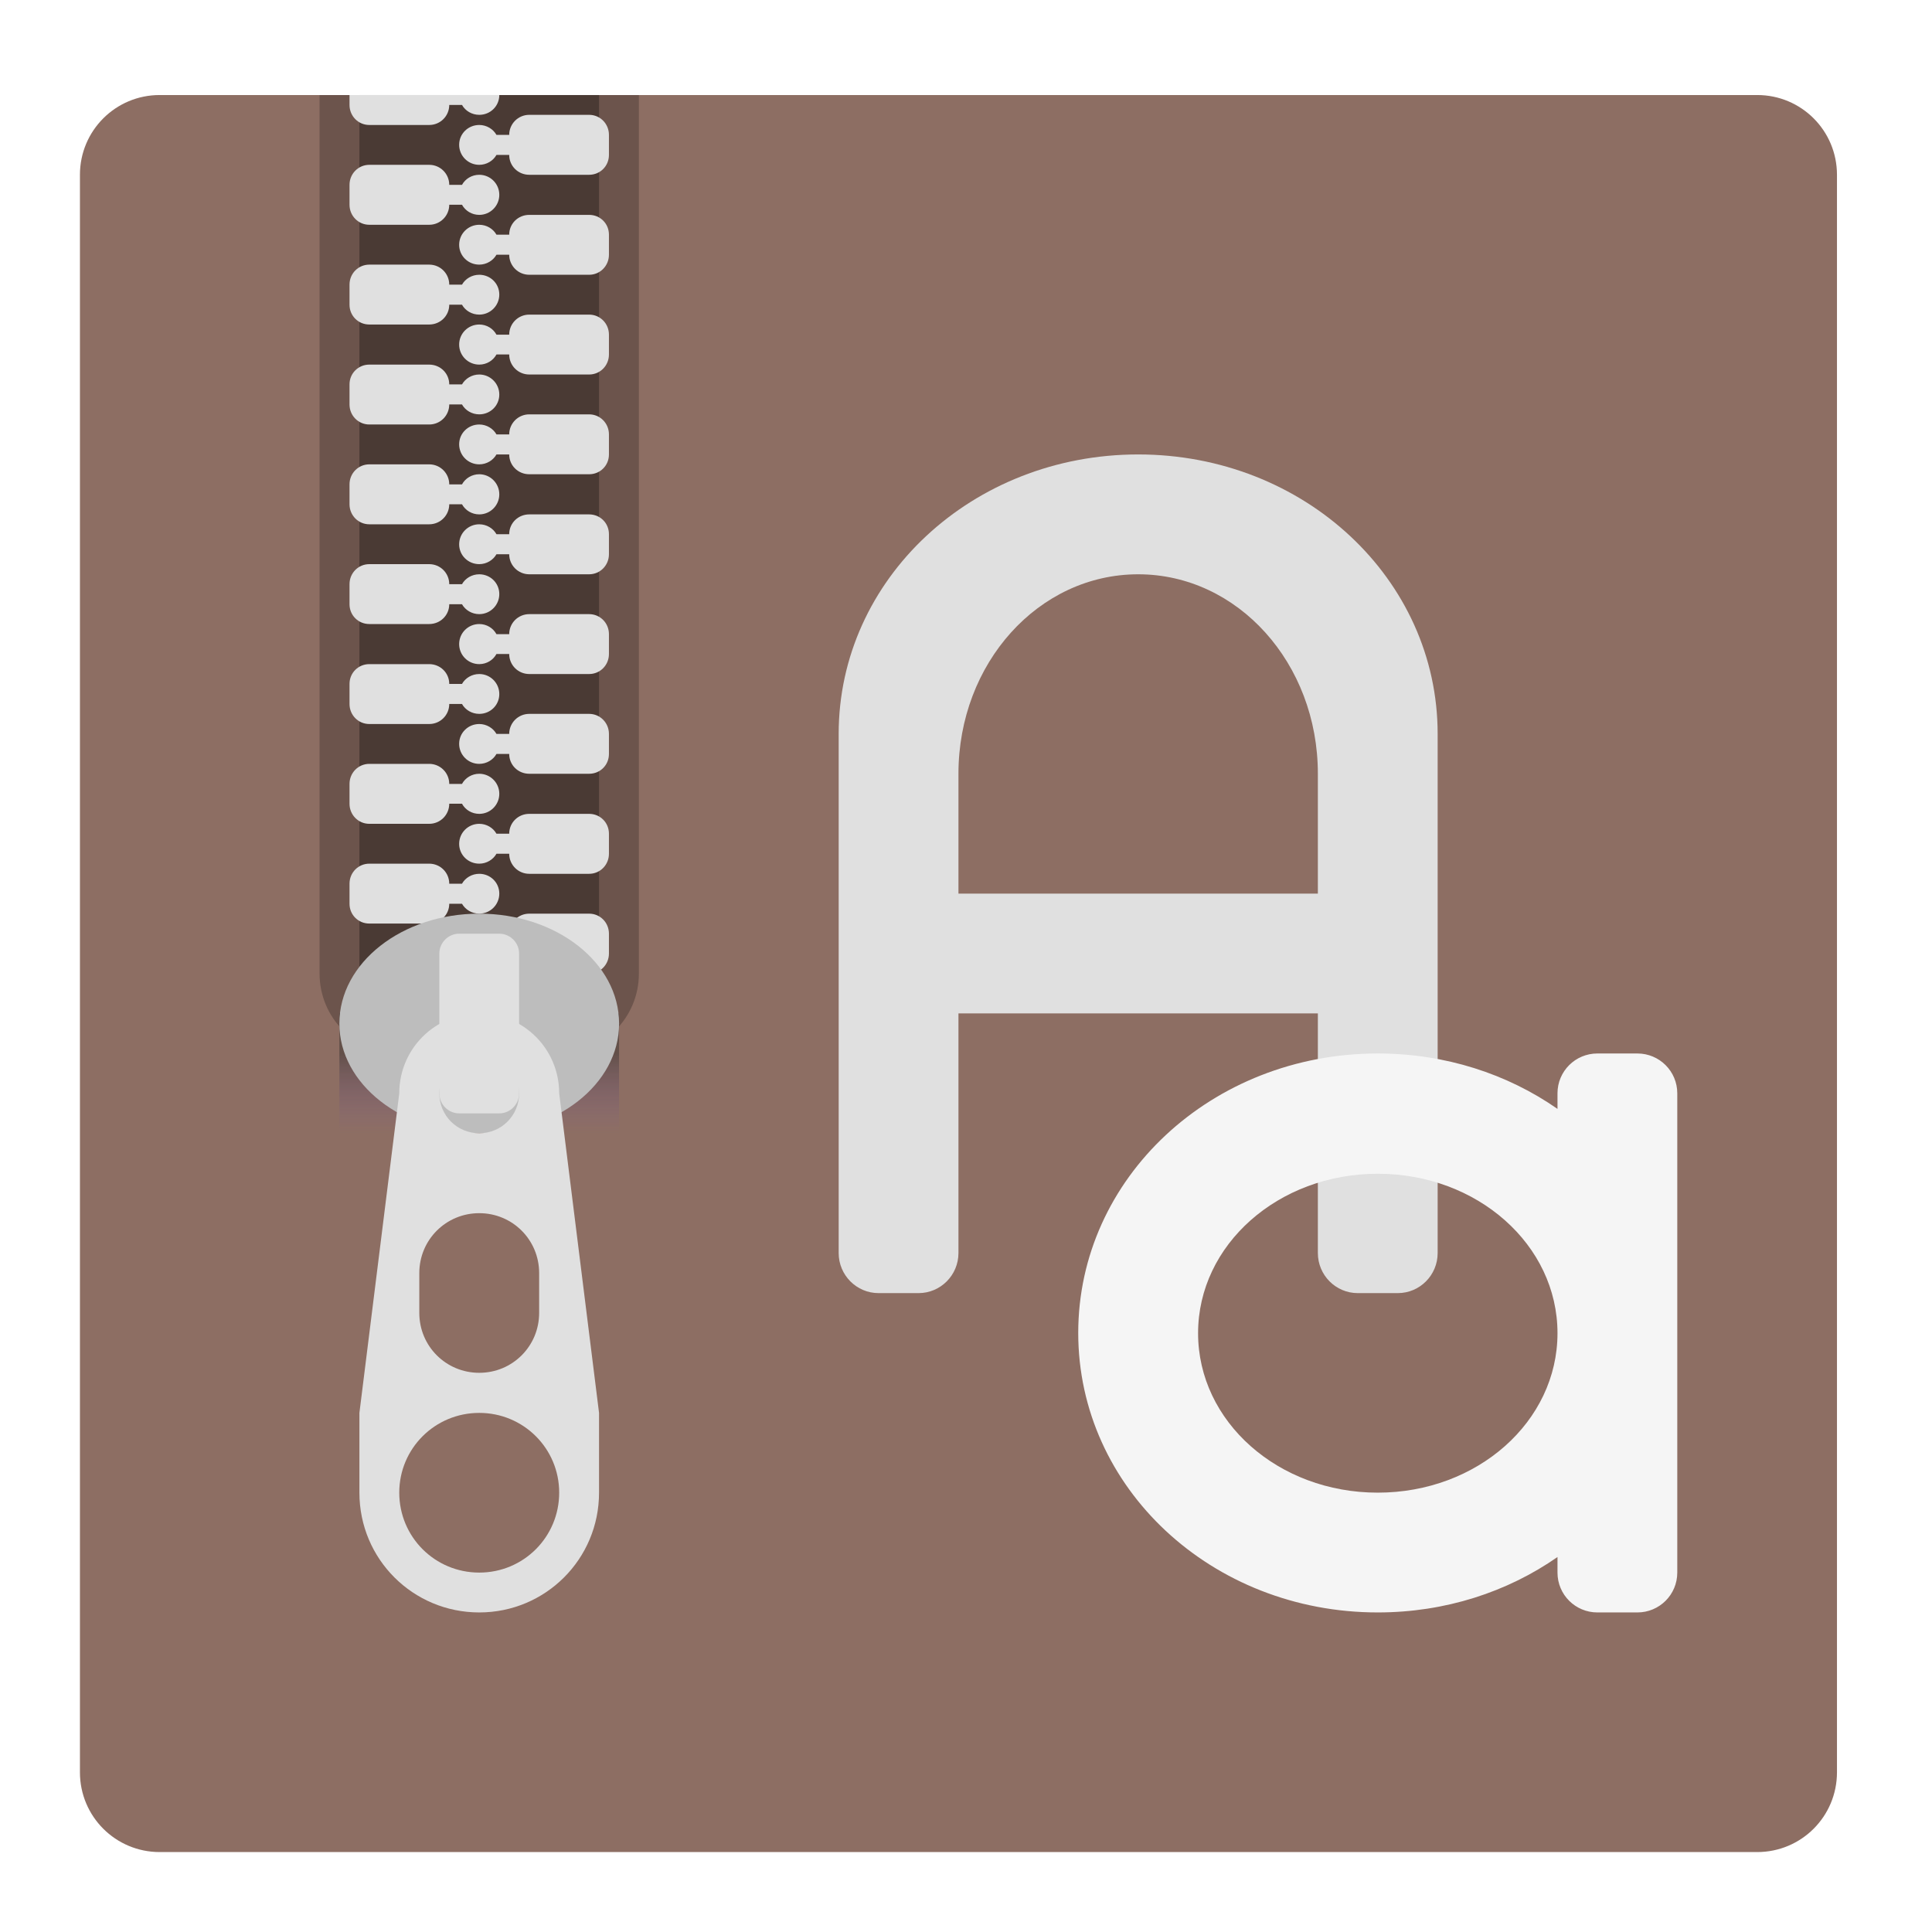
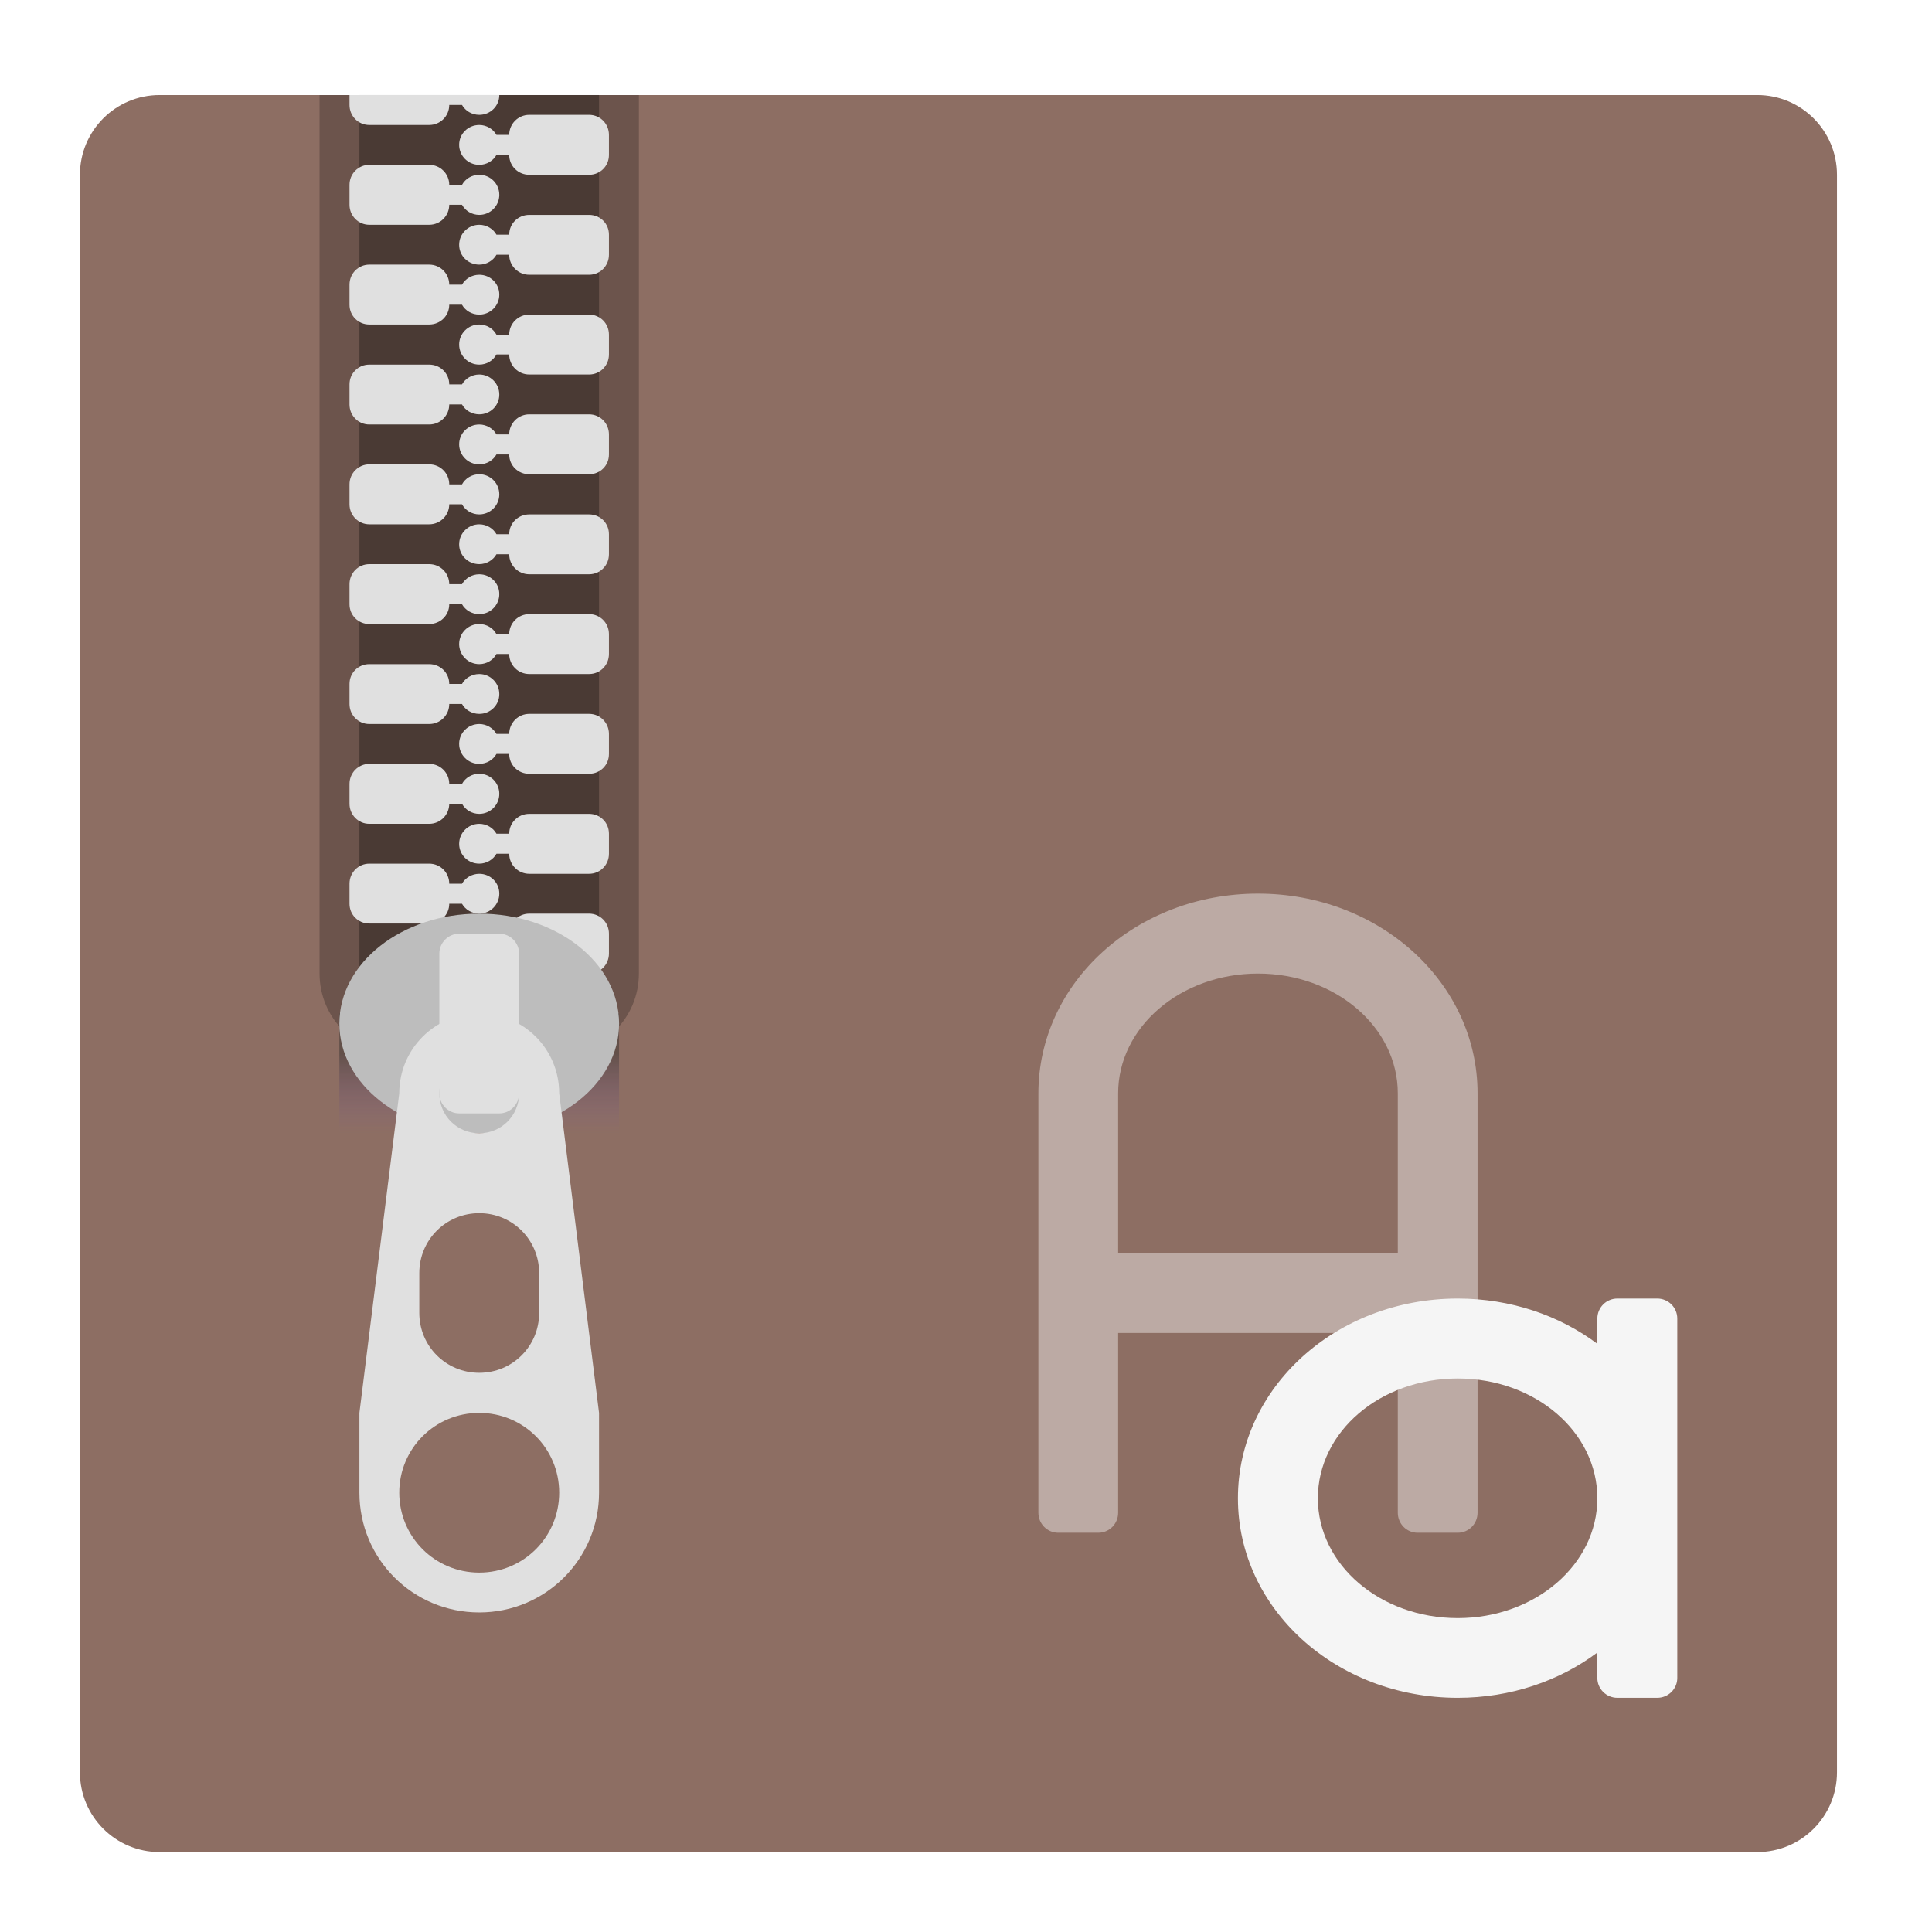
<svg xmlns="http://www.w3.org/2000/svg" width="32px" height="32px" viewBox="0 0 32 32" version="1.1">
  <defs>
    <linearGradient id="linear0" gradientUnits="userSpaceOnUse" x1="381" y1="-41.667" x2="381" y2="-62.833" gradientTransform="matrix(0.0265152,0,0,-0.0625,-2.375238,14.84374)">
      <stop offset="0" style="stop-color:rgb(12.941%,12.941%,12.941%);stop-opacity:0.392;" />
      <stop offset="1" style="stop-color:rgb(49.412%,34.118%,76.078%);stop-opacity:0;" />
    </linearGradient>
  </defs>
  <g id="surface1">
    <path style=" stroke:none;fill-rule:nonzero;fill:rgb(55.294%,43.137%,38.824%);fill-opacity:1;" d="M 2.645 1.574 L 29.105 1.574 C 29.836 1.574 30.426 2.164 30.426 2.895 L 30.426 29.355 C 30.426 30.086 29.836 30.676 29.105 30.676 L 2.645 30.676 C 1.914 30.676 1.324 30.086 1.324 29.355 L 1.324 2.895 C 1.324 2.164 1.914 1.574 2.645 1.574 Z M 2.645 1.574 " />
-     <path style=" stroke:none;fill-rule:nonzero;fill:rgb(87.843%,87.843%,87.843%);fill-opacity:1;" d="M 18.852 7.527 C 16.102 7.527 13.891 9.59 13.891 12.156 L 13.891 20.754 C 13.891 21.121 14.188 21.418 14.551 21.418 L 15.215 21.418 C 15.578 21.418 15.875 21.121 15.875 20.754 L 15.875 16.785 L 21.828 16.785 L 21.828 20.754 C 21.828 21.121 22.125 21.418 22.488 21.418 L 23.152 21.418 C 23.516 21.418 23.812 21.121 23.812 20.754 L 23.812 12.156 C 23.812 9.59 21.602 7.527 18.852 7.527 Z M 18.852 9.512 C 20.5 9.512 21.828 10.984 21.828 12.816 L 21.828 14.801 L 15.875 14.801 L 15.875 12.816 C 15.875 10.984 17.203 9.512 18.852 9.512 Z M 18.852 9.512 " />
-     <path style=" stroke:none;fill-rule:nonzero;fill:rgb(96.078%,96.078%,96.078%);fill-opacity:1;" d="M 22.82 17.449 C 20.07 17.449 17.859 19.512 17.859 22.078 C 17.859 24.645 20.07 26.707 22.82 26.707 C 23.938 26.707 24.969 26.367 25.797 25.789 L 25.797 26.047 C 25.797 26.414 26.094 26.707 26.457 26.707 L 27.121 26.707 C 27.484 26.707 27.781 26.414 27.781 26.047 L 27.781 18.109 C 27.781 17.742 27.484 17.449 27.121 17.449 L 26.457 17.449 C 26.094 17.449 25.797 17.742 25.797 18.109 L 25.797 18.367 C 24.969 17.789 23.938 17.449 22.82 17.449 Z M 22.82 19.441 C 24.469 19.441 25.797 20.617 25.797 22.082 C 25.797 23.547 24.469 24.723 22.82 24.723 C 21.172 24.723 19.844 23.547 19.844 22.082 C 19.844 20.617 21.172 19.441 22.82 19.441 Z M 22.82 19.441 " />
    <path style=" stroke:none;fill-rule:nonzero;fill:rgb(0%,0%,0%);fill-opacity:0.235;" d="M 5.293 1.574 L 5.293 16.125 C 5.293 16.859 5.883 17.449 6.613 17.449 L 9.262 17.449 C 9.992 17.449 10.582 16.859 10.582 16.125 L 10.582 1.574 Z M 5.293 1.574 " />
    <path style=" stroke:none;fill-rule:nonzero;fill:rgb(0%,0%,0%);fill-opacity:0.314;" d="M 5.953 1.574 L 9.922 1.574 L 9.922 16.785 L 5.953 16.785 Z M 5.953 1.574 " />
    <path style=" stroke:none;fill-rule:nonzero;fill:rgb(87.843%,87.843%,87.843%);fill-opacity:1;" d="M 6.117 11 C 5.934 11 5.789 11.145 5.789 11.328 L 5.789 11.66 C 5.789 11.844 5.934 11.992 6.117 11.992 L 7.109 11.992 C 7.293 11.992 7.441 11.844 7.441 11.66 L 7.652 11.66 C 7.707 11.758 7.816 11.824 7.938 11.824 C 8.121 11.824 8.27 11.68 8.27 11.496 C 8.27 11.312 8.121 11.164 7.938 11.164 C 7.816 11.164 7.707 11.23 7.652 11.328 L 7.441 11.328 C 7.441 11.145 7.293 11 7.109 11 Z M 6.117 11 " />
    <path style=" stroke:none;fill-rule:nonzero;fill:rgb(87.843%,87.843%,87.843%);fill-opacity:1;" d="M 6.117 12.652 C 5.934 12.652 5.789 12.801 5.789 12.984 L 5.789 13.312 C 5.789 13.496 5.934 13.645 6.117 13.645 L 7.109 13.645 C 7.293 13.645 7.441 13.496 7.441 13.312 L 7.652 13.312 C 7.707 13.414 7.816 13.48 7.938 13.48 C 8.121 13.48 8.27 13.332 8.27 13.148 C 8.27 12.965 8.121 12.816 7.938 12.816 C 7.816 12.816 7.707 12.883 7.652 12.984 L 7.441 12.984 C 7.441 12.801 7.293 12.652 7.109 12.652 Z M 6.117 12.652 " />
    <path style=" stroke:none;fill-rule:nonzero;fill:rgb(87.843%,87.843%,87.843%);fill-opacity:1;" d="M 6.117 14.305 C 5.934 14.305 5.789 14.453 5.789 14.637 L 5.789 14.969 C 5.789 15.152 5.934 15.297 6.117 15.297 L 7.109 15.297 C 7.293 15.297 7.441 15.152 7.441 14.969 L 7.652 14.969 C 7.707 15.066 7.816 15.133 7.938 15.133 C 8.121 15.133 8.27 14.984 8.27 14.801 C 8.27 14.617 8.121 14.473 7.938 14.473 C 7.816 14.473 7.707 14.539 7.652 14.637 L 7.441 14.637 C 7.441 14.453 7.293 14.305 7.109 14.305 Z M 6.117 14.305 " />
    <path style=" stroke:none;fill-rule:nonzero;fill:rgb(87.843%,87.843%,87.843%);fill-opacity:1;" d="M 6.117 9.344 C 5.934 9.344 5.789 9.492 5.789 9.676 L 5.789 10.008 C 5.789 10.191 5.934 10.336 6.117 10.336 L 7.109 10.336 C 7.293 10.336 7.441 10.191 7.441 10.008 L 7.652 10.008 C 7.707 10.105 7.816 10.172 7.938 10.172 C 8.121 10.172 8.27 10.023 8.27 9.84 C 8.27 9.656 8.121 9.512 7.938 9.512 C 7.816 9.512 7.707 9.578 7.652 9.676 L 7.441 9.676 C 7.441 9.492 7.293 9.344 7.109 9.344 Z M 6.117 9.344 " />
    <path style=" stroke:none;fill-rule:nonzero;fill:rgb(87.843%,87.843%,87.843%);fill-opacity:1;" d="M 6.117 7.691 C 5.934 7.691 5.789 7.84 5.789 8.023 L 5.789 8.352 C 5.789 8.535 5.934 8.684 6.117 8.684 L 7.109 8.684 C 7.293 8.684 7.441 8.535 7.441 8.352 L 7.652 8.352 C 7.707 8.453 7.816 8.52 7.938 8.52 C 8.121 8.52 8.27 8.371 8.27 8.188 C 8.27 8.004 8.121 7.855 7.938 7.855 C 7.816 7.855 7.707 7.922 7.652 8.023 L 7.441 8.023 C 7.441 7.84 7.293 7.691 7.109 7.691 Z M 6.117 7.691 " />
    <path style=" stroke:none;fill-rule:nonzero;fill:rgb(87.843%,87.843%,87.843%);fill-opacity:1;" d="M 6.117 6.039 C 5.934 6.039 5.789 6.184 5.789 6.367 L 5.789 6.699 C 5.789 6.883 5.934 7.031 6.117 7.031 L 7.109 7.031 C 7.293 7.031 7.441 6.883 7.441 6.699 L 7.652 6.699 C 7.707 6.797 7.816 6.863 7.938 6.863 C 8.121 6.863 8.27 6.719 8.27 6.535 C 8.27 6.352 8.121 6.203 7.938 6.203 C 7.816 6.203 7.707 6.27 7.652 6.367 L 7.441 6.367 C 7.441 6.184 7.293 6.039 7.109 6.039 Z M 6.117 6.039 " />
    <path style=" stroke:none;fill-rule:nonzero;fill:rgb(87.843%,87.843%,87.843%);fill-opacity:1;" d="M 6.117 4.383 C 5.934 4.383 5.789 4.531 5.789 4.715 L 5.789 5.047 C 5.789 5.23 5.934 5.375 6.117 5.375 L 7.109 5.375 C 7.293 5.375 7.441 5.23 7.441 5.047 L 7.652 5.047 C 7.707 5.145 7.816 5.211 7.938 5.211 C 8.121 5.211 8.27 5.062 8.27 4.879 C 8.27 4.695 8.121 4.551 7.938 4.551 C 7.816 4.551 7.707 4.617 7.652 4.715 L 7.441 4.715 C 7.441 4.531 7.293 4.383 7.109 4.383 Z M 6.117 4.383 " />
    <path style=" stroke:none;fill-rule:nonzero;fill:rgb(87.843%,87.843%,87.843%);fill-opacity:1;" d="M 6.117 2.73 C 5.934 2.73 5.789 2.879 5.789 3.062 L 5.789 3.391 C 5.789 3.574 5.934 3.723 6.117 3.723 L 7.109 3.723 C 7.293 3.723 7.441 3.574 7.441 3.391 L 7.652 3.391 C 7.707 3.492 7.816 3.559 7.938 3.559 C 8.121 3.559 8.27 3.41 8.27 3.227 C 8.27 3.043 8.121 2.895 7.938 2.895 C 7.816 2.895 7.707 2.961 7.652 3.062 L 7.441 3.062 C 7.441 2.879 7.293 2.73 7.109 2.73 Z M 6.117 2.73 " />
    <path style=" stroke:none;fill-rule:nonzero;fill:rgb(87.843%,87.843%,87.843%);fill-opacity:1;" d="M 9.758 10.172 C 9.941 10.172 10.086 10.32 10.086 10.504 L 10.086 10.832 C 10.086 11.016 9.941 11.164 9.758 11.164 L 8.766 11.164 C 8.582 11.164 8.434 11.016 8.434 10.832 L 8.223 10.832 C 8.168 10.934 8.059 11 7.938 11 C 7.754 11 7.605 10.852 7.605 10.668 C 7.605 10.484 7.754 10.336 7.938 10.336 C 8.059 10.336 8.168 10.402 8.223 10.504 L 8.434 10.504 C 8.434 10.32 8.582 10.172 8.766 10.172 Z M 9.758 10.172 " />
    <path style=" stroke:none;fill-rule:nonzero;fill:rgb(87.843%,87.843%,87.843%);fill-opacity:1;" d="M 9.758 11.824 C 9.941 11.824 10.086 11.973 10.086 12.156 L 10.086 12.488 C 10.086 12.672 9.941 12.816 9.758 12.816 L 8.766 12.816 C 8.582 12.816 8.434 12.672 8.434 12.488 L 8.223 12.488 C 8.168 12.586 8.059 12.652 7.938 12.652 C 7.754 12.652 7.605 12.504 7.605 12.32 C 7.605 12.137 7.754 11.992 7.938 11.992 C 8.059 11.992 8.168 12.059 8.223 12.156 L 8.434 12.156 C 8.434 11.973 8.582 11.824 8.766 11.824 Z M 9.758 11.824 " />
    <path style=" stroke:none;fill-rule:nonzero;fill:rgb(87.843%,87.843%,87.843%);fill-opacity:1;" d="M 9.758 13.48 C 9.941 13.48 10.086 13.625 10.086 13.809 L 10.086 14.141 C 10.086 14.324 9.941 14.473 9.758 14.473 L 8.766 14.473 C 8.582 14.473 8.434 14.324 8.434 14.141 L 8.223 14.141 C 8.168 14.238 8.059 14.305 7.938 14.305 C 7.754 14.305 7.605 14.16 7.605 13.977 C 7.605 13.793 7.754 13.645 7.938 13.645 C 8.059 13.645 8.168 13.711 8.223 13.809 L 8.434 13.809 C 8.434 13.625 8.582 13.48 8.766 13.48 Z M 9.758 13.48 " />
    <path style=" stroke:none;fill-rule:nonzero;fill:rgb(87.843%,87.843%,87.843%);fill-opacity:1;" d="M 9.758 15.133 C 9.941 15.133 10.086 15.281 10.086 15.465 L 10.086 15.793 C 10.086 15.977 9.941 16.125 9.758 16.125 L 8.766 16.125 C 8.582 16.125 8.434 15.977 8.434 15.793 L 8.223 15.793 C 8.168 15.895 8.059 15.961 7.938 15.961 C 7.754 15.961 7.605 15.812 7.605 15.629 C 7.605 15.445 7.754 15.297 7.938 15.297 C 8.059 15.297 8.168 15.363 8.223 15.465 L 8.434 15.465 C 8.434 15.281 8.582 15.133 8.766 15.133 Z M 9.758 15.133 " />
    <path style=" stroke:none;fill-rule:nonzero;fill:rgb(87.843%,87.843%,87.843%);fill-opacity:1;" d="M 9.758 8.52 C 9.941 8.52 10.086 8.664 10.086 8.848 L 10.086 9.18 C 10.086 9.363 9.941 9.512 9.758 9.512 L 8.766 9.512 C 8.582 9.512 8.434 9.363 8.434 9.18 L 8.223 9.18 C 8.168 9.277 8.059 9.344 7.938 9.344 C 7.754 9.344 7.605 9.199 7.605 9.016 C 7.605 8.832 7.754 8.684 7.938 8.684 C 8.059 8.684 8.168 8.75 8.223 8.848 L 8.434 8.848 C 8.434 8.664 8.582 8.52 8.766 8.52 Z M 9.758 8.52 " />
    <path style=" stroke:none;fill-rule:nonzero;fill:rgb(87.843%,87.843%,87.843%);fill-opacity:1;" d="M 9.758 6.863 C 9.941 6.863 10.086 7.012 10.086 7.195 L 10.086 7.527 C 10.086 7.711 9.941 7.855 9.758 7.855 L 8.766 7.855 C 8.582 7.855 8.434 7.711 8.434 7.527 L 8.223 7.527 C 8.168 7.625 8.059 7.691 7.938 7.691 C 7.754 7.691 7.605 7.543 7.605 7.359 C 7.605 7.176 7.754 7.031 7.938 7.031 C 8.059 7.031 8.168 7.098 8.223 7.195 L 8.434 7.195 C 8.434 7.012 8.582 6.863 8.766 6.863 Z M 9.758 6.863 " />
    <path style=" stroke:none;fill-rule:nonzero;fill:rgb(87.843%,87.843%,87.843%);fill-opacity:1;" d="M 9.758 5.211 C 9.941 5.211 10.086 5.359 10.086 5.543 L 10.086 5.871 C 10.086 6.055 9.941 6.203 9.758 6.203 L 8.766 6.203 C 8.582 6.203 8.434 6.055 8.434 5.871 L 8.223 5.871 C 8.168 5.973 8.059 6.039 7.938 6.039 C 7.754 6.039 7.605 5.891 7.605 5.707 C 7.605 5.523 7.754 5.375 7.938 5.375 C 8.059 5.375 8.168 5.441 8.223 5.543 L 8.434 5.543 C 8.434 5.359 8.582 5.211 8.766 5.211 Z M 9.758 5.211 " />
    <path style=" stroke:none;fill-rule:nonzero;fill:rgb(87.843%,87.843%,87.843%);fill-opacity:1;" d="M 9.758 3.559 C 9.941 3.559 10.086 3.703 10.086 3.887 L 10.086 4.219 C 10.086 4.402 9.941 4.551 9.758 4.551 L 8.766 4.551 C 8.582 4.551 8.434 4.402 8.434 4.219 L 8.223 4.219 C 8.168 4.316 8.059 4.383 7.938 4.383 C 7.754 4.383 7.605 4.238 7.605 4.055 C 7.605 3.871 7.754 3.723 7.938 3.723 C 8.059 3.723 8.168 3.789 8.223 3.887 L 8.434 3.887 C 8.434 3.703 8.582 3.559 8.766 3.559 Z M 9.758 3.559 " />
    <path style=" stroke:none;fill-rule:nonzero;fill:rgb(87.843%,87.843%,87.843%);fill-opacity:1;" d="M 9.758 1.902 C 9.941 1.902 10.086 2.051 10.086 2.234 L 10.086 2.566 C 10.086 2.75 9.941 2.895 9.758 2.895 L 8.766 2.895 C 8.582 2.895 8.434 2.75 8.434 2.566 L 8.223 2.566 C 8.168 2.664 8.059 2.73 7.938 2.73 C 7.754 2.73 7.605 2.582 7.605 2.398 C 7.605 2.215 7.754 2.07 7.938 2.07 C 8.059 2.07 8.168 2.137 8.223 2.234 L 8.434 2.234 C 8.434 2.051 8.582 1.902 8.766 1.902 Z M 9.758 1.902 " />
    <path style=" stroke:none;fill-rule:nonzero;fill:rgb(87.843%,87.843%,87.843%);fill-opacity:1;" d="M 5.789 1.574 L 5.789 1.738 C 5.789 1.922 5.934 2.07 6.117 2.07 L 7.109 2.07 C 7.293 2.07 7.441 1.922 7.441 1.738 L 7.652 1.738 C 7.707 1.836 7.816 1.902 7.938 1.902 C 8.121 1.902 8.27 1.758 8.27 1.574 Z M 5.789 1.574 " />
    <path style=" stroke:none;fill-rule:nonzero;fill:url(#linear0);" d="M 5.621 18.77 L 10.254 18.77 L 10.254 16.785 L 5.621 16.785 Z M 5.621 18.77 " />
    <path style=" stroke:none;fill-rule:nonzero;fill:rgb(74.118%,74.118%,74.118%);fill-opacity:1;" d="M 7.938 15.133 C 9.215 15.133 10.254 15.945 10.254 16.953 C 10.254 17.957 9.215 18.77 7.938 18.77 C 6.66 18.77 5.621 17.957 5.621 16.953 C 5.621 15.945 6.66 15.133 7.938 15.133 Z M 7.938 15.133 " />
    <path style=" stroke:none;fill-rule:nonzero;fill:rgb(87.843%,87.843%,87.843%);fill-opacity:1;" d="M 7.938 16.785 C 7.203 16.785 6.613 17.375 6.613 18.109 L 5.953 23.402 L 5.953 24.723 C 5.953 25.824 6.84 26.707 7.938 26.707 C 9.035 26.707 9.922 25.824 9.922 24.723 L 9.922 23.402 L 9.262 18.109 C 9.262 17.375 8.672 16.785 7.938 16.785 Z M 7.938 17.449 C 8.305 17.449 8.598 17.742 8.598 18.109 C 8.598 18.477 8.305 18.77 7.938 18.77 C 7.57 18.77 7.277 18.477 7.277 18.109 C 7.277 17.742 7.57 17.449 7.938 17.449 Z M 7.938 20.094 C 8.488 20.094 8.93 20.535 8.93 21.086 L 8.93 21.746 C 8.93 22.297 8.488 22.738 7.938 22.738 C 7.387 22.738 6.945 22.297 6.945 21.746 L 6.945 21.086 C 6.945 20.535 7.387 20.094 7.938 20.094 Z M 7.938 23.402 C 8.672 23.402 9.262 23.992 9.262 24.723 C 9.262 25.457 8.672 26.047 7.938 26.047 C 7.203 26.047 6.613 25.457 6.613 24.723 C 6.613 23.992 7.203 23.402 7.938 23.402 Z M 7.938 23.402 " />
    <path style=" stroke:none;fill-rule:nonzero;fill:rgb(87.843%,87.843%,87.843%);fill-opacity:1;" d="M 7.605 15.465 L 8.27 15.465 C 8.449 15.465 8.598 15.613 8.598 15.793 L 8.598 18.109 C 8.598 18.293 8.449 18.441 8.27 18.441 L 7.605 18.441 C 7.426 18.441 7.277 18.293 7.277 18.109 L 7.277 15.793 C 7.277 15.613 7.426 15.465 7.605 15.465 Z M 7.605 15.465 " />
+     <path style=" stroke:none;fill-rule:nonzero;fill:rgb(73.725%,66.667%,64.314%);fill-opacity:1;" d="M 20.836 14.801 C 18.82 14.801 17.199 16.277 17.199 18.109 L 17.199 25.055 C 17.199 25.238 17.344 25.387 17.527 25.387 L 18.191 25.387 C 18.375 25.387 18.52 25.238 18.52 25.055 L 18.52 22.078 L 23.152 22.078 L 23.152 25.055 C 23.152 25.238 23.297 25.387 23.48 25.387 L 24.145 25.387 C 24.328 25.387 24.473 25.238 24.473 25.055 L 24.473 18.109 C 24.473 16.277 22.852 14.801 20.836 14.801 Z M 20.836 16.125 C 22.117 16.125 23.152 17.012 23.152 18.109 L 23.152 20.754 L 18.52 20.754 L 18.52 18.109 C 18.52 17.012 19.555 16.125 20.836 16.125 Z M 20.836 16.125 " />
+     <path style=" stroke:none;fill-rule:nonzero;fill:rgb(96.078%,96.078%,96.078%);fill-opacity:1;" d="M 24.145 21.508 C 22.129 21.508 20.504 22.984 20.504 24.816 C 20.504 26.648 22.129 28.121 24.145 28.121 C 25.023 28.121 25.832 27.84 26.457 27.371 L 26.457 27.793 C 26.457 27.973 26.605 28.121 26.789 28.121 L 27.449 28.121 C 27.633 28.121 27.781 27.973 27.781 27.793 L 27.781 21.84 C 27.781 21.656 27.633 21.508 27.449 21.508 L 26.789 21.508 C 26.605 21.508 26.457 21.656 26.457 21.84 L 26.457 22.258 C 25.832 21.789 25.023 21.508 24.145 21.508 Z M 24.145 22.832 C 25.426 22.832 26.457 23.715 26.457 24.816 C 26.457 25.914 25.426 26.801 24.145 26.801 C 22.859 26.801 21.828 25.914 21.828 24.816 C 21.828 23.715 22.859 22.832 24.145 22.832 Z M 24.145 22.832 " />
  </g>
</svg>
